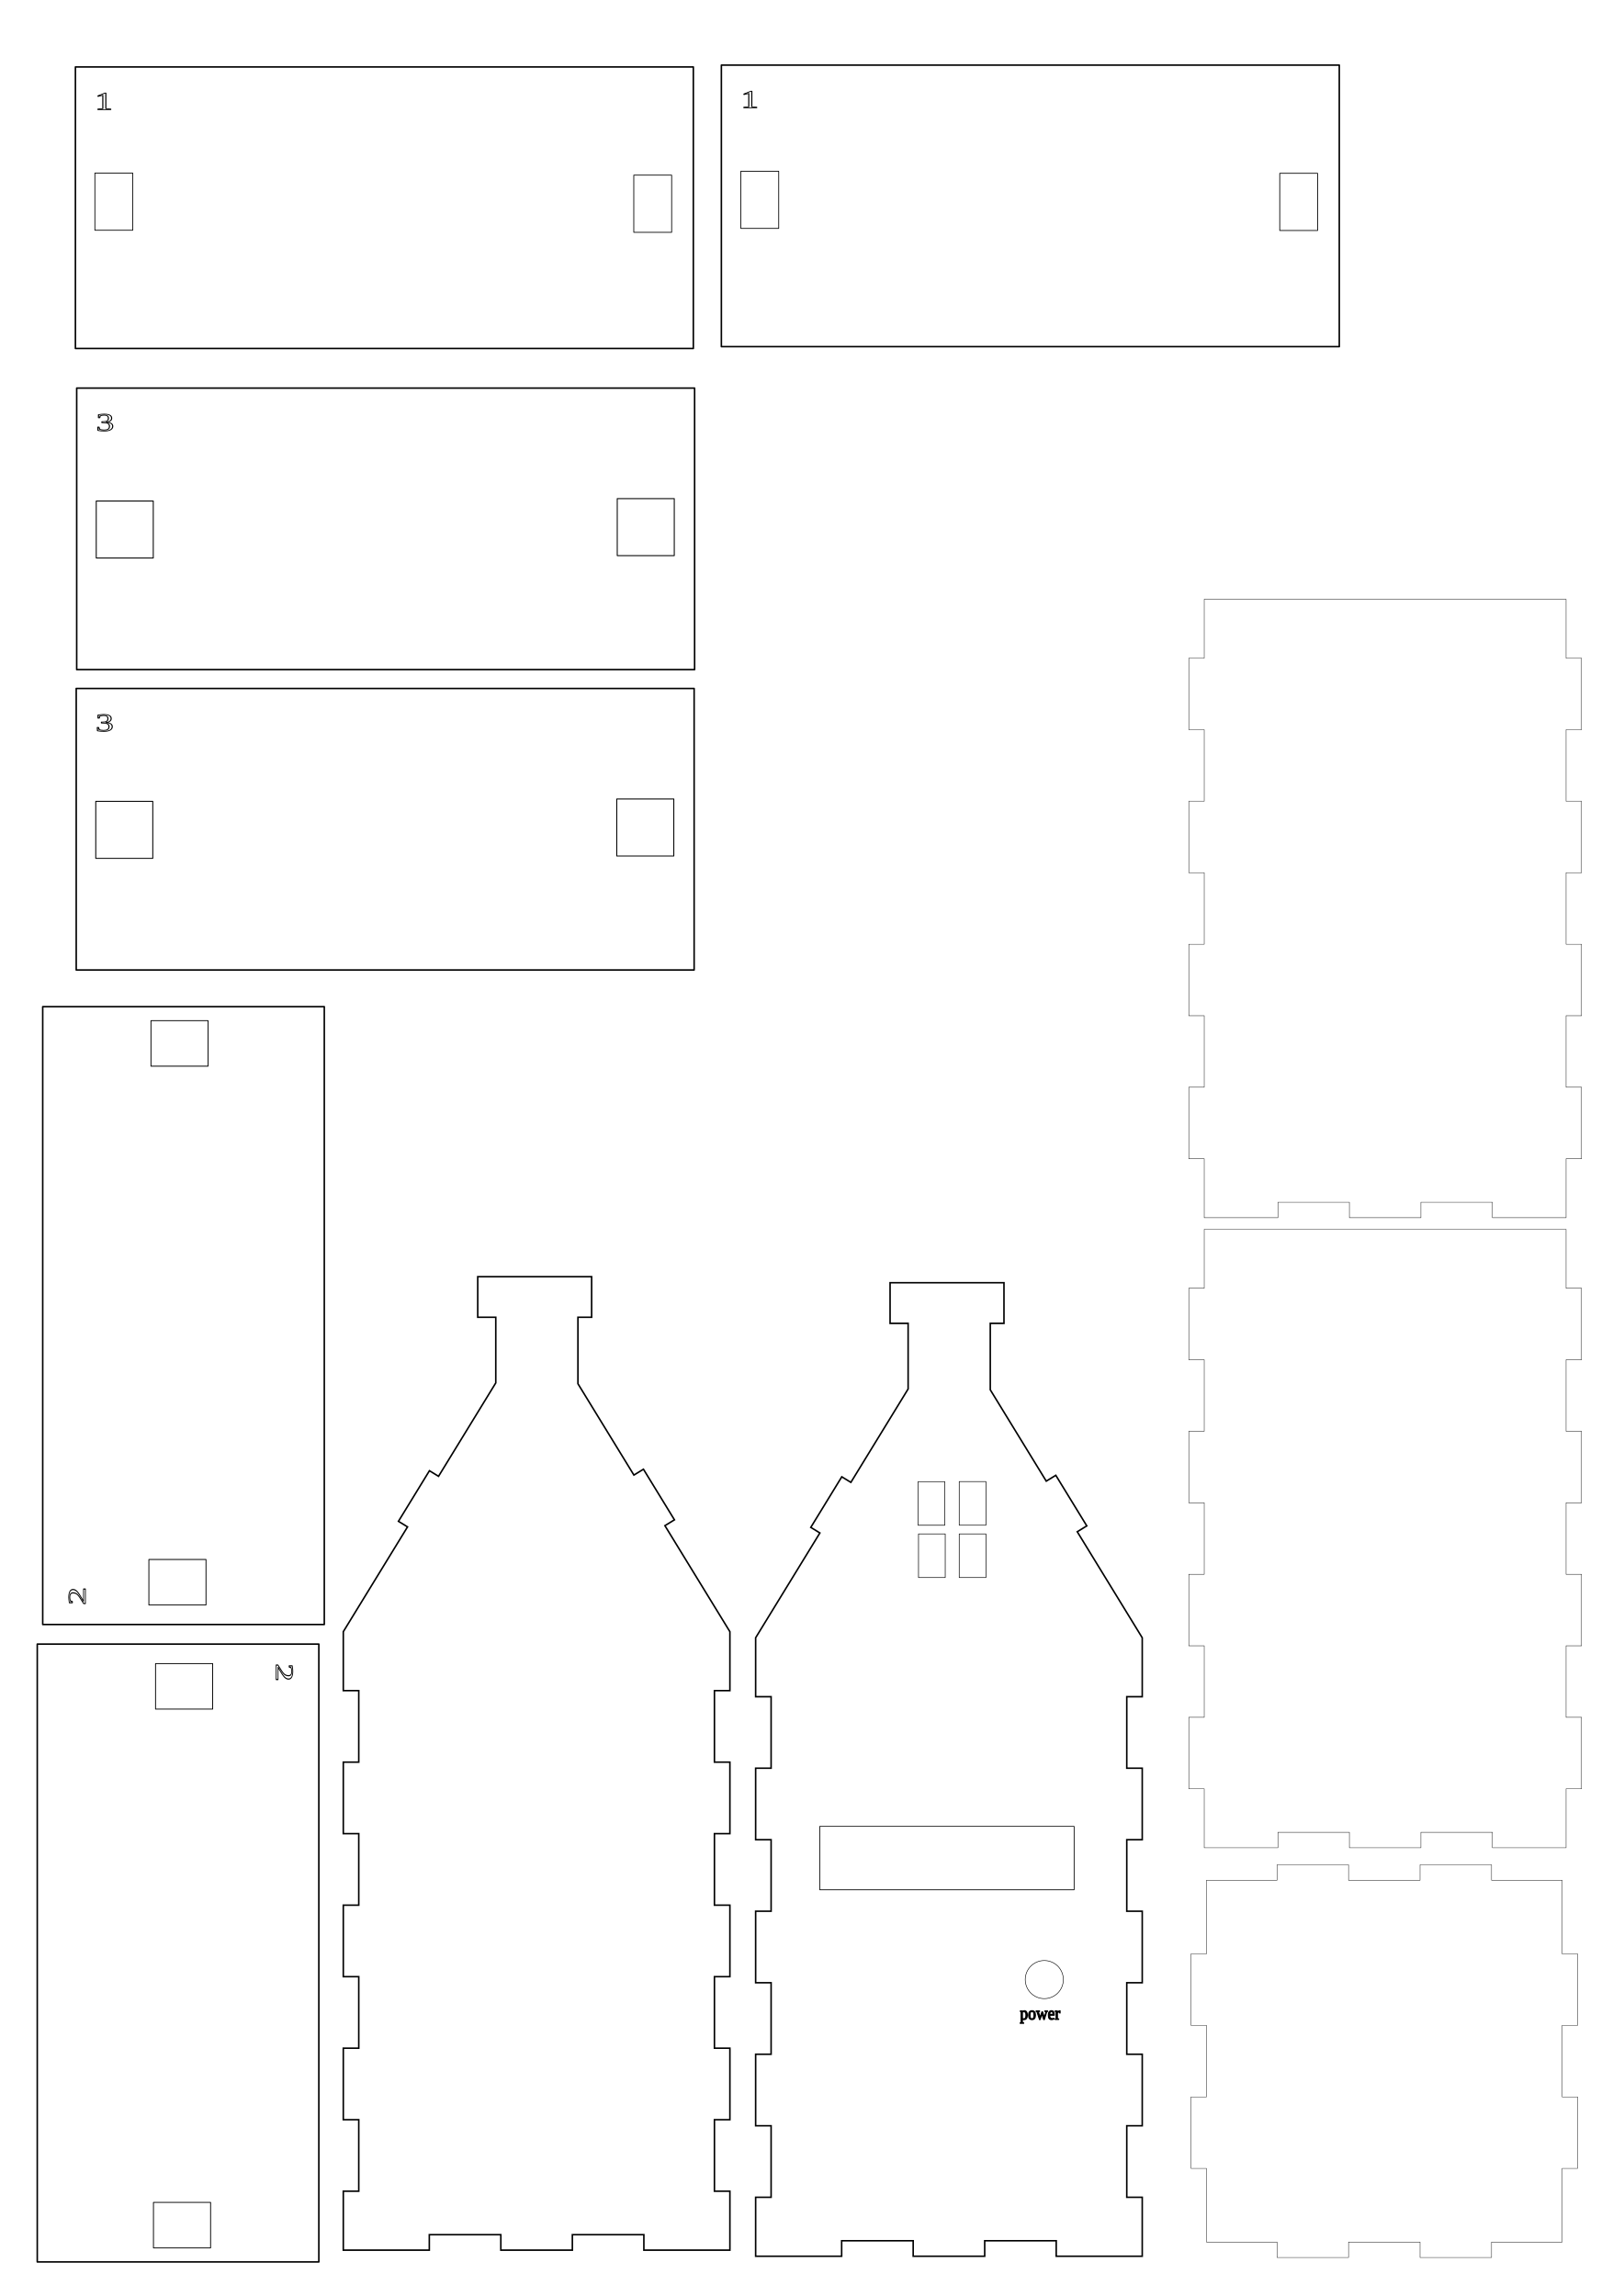
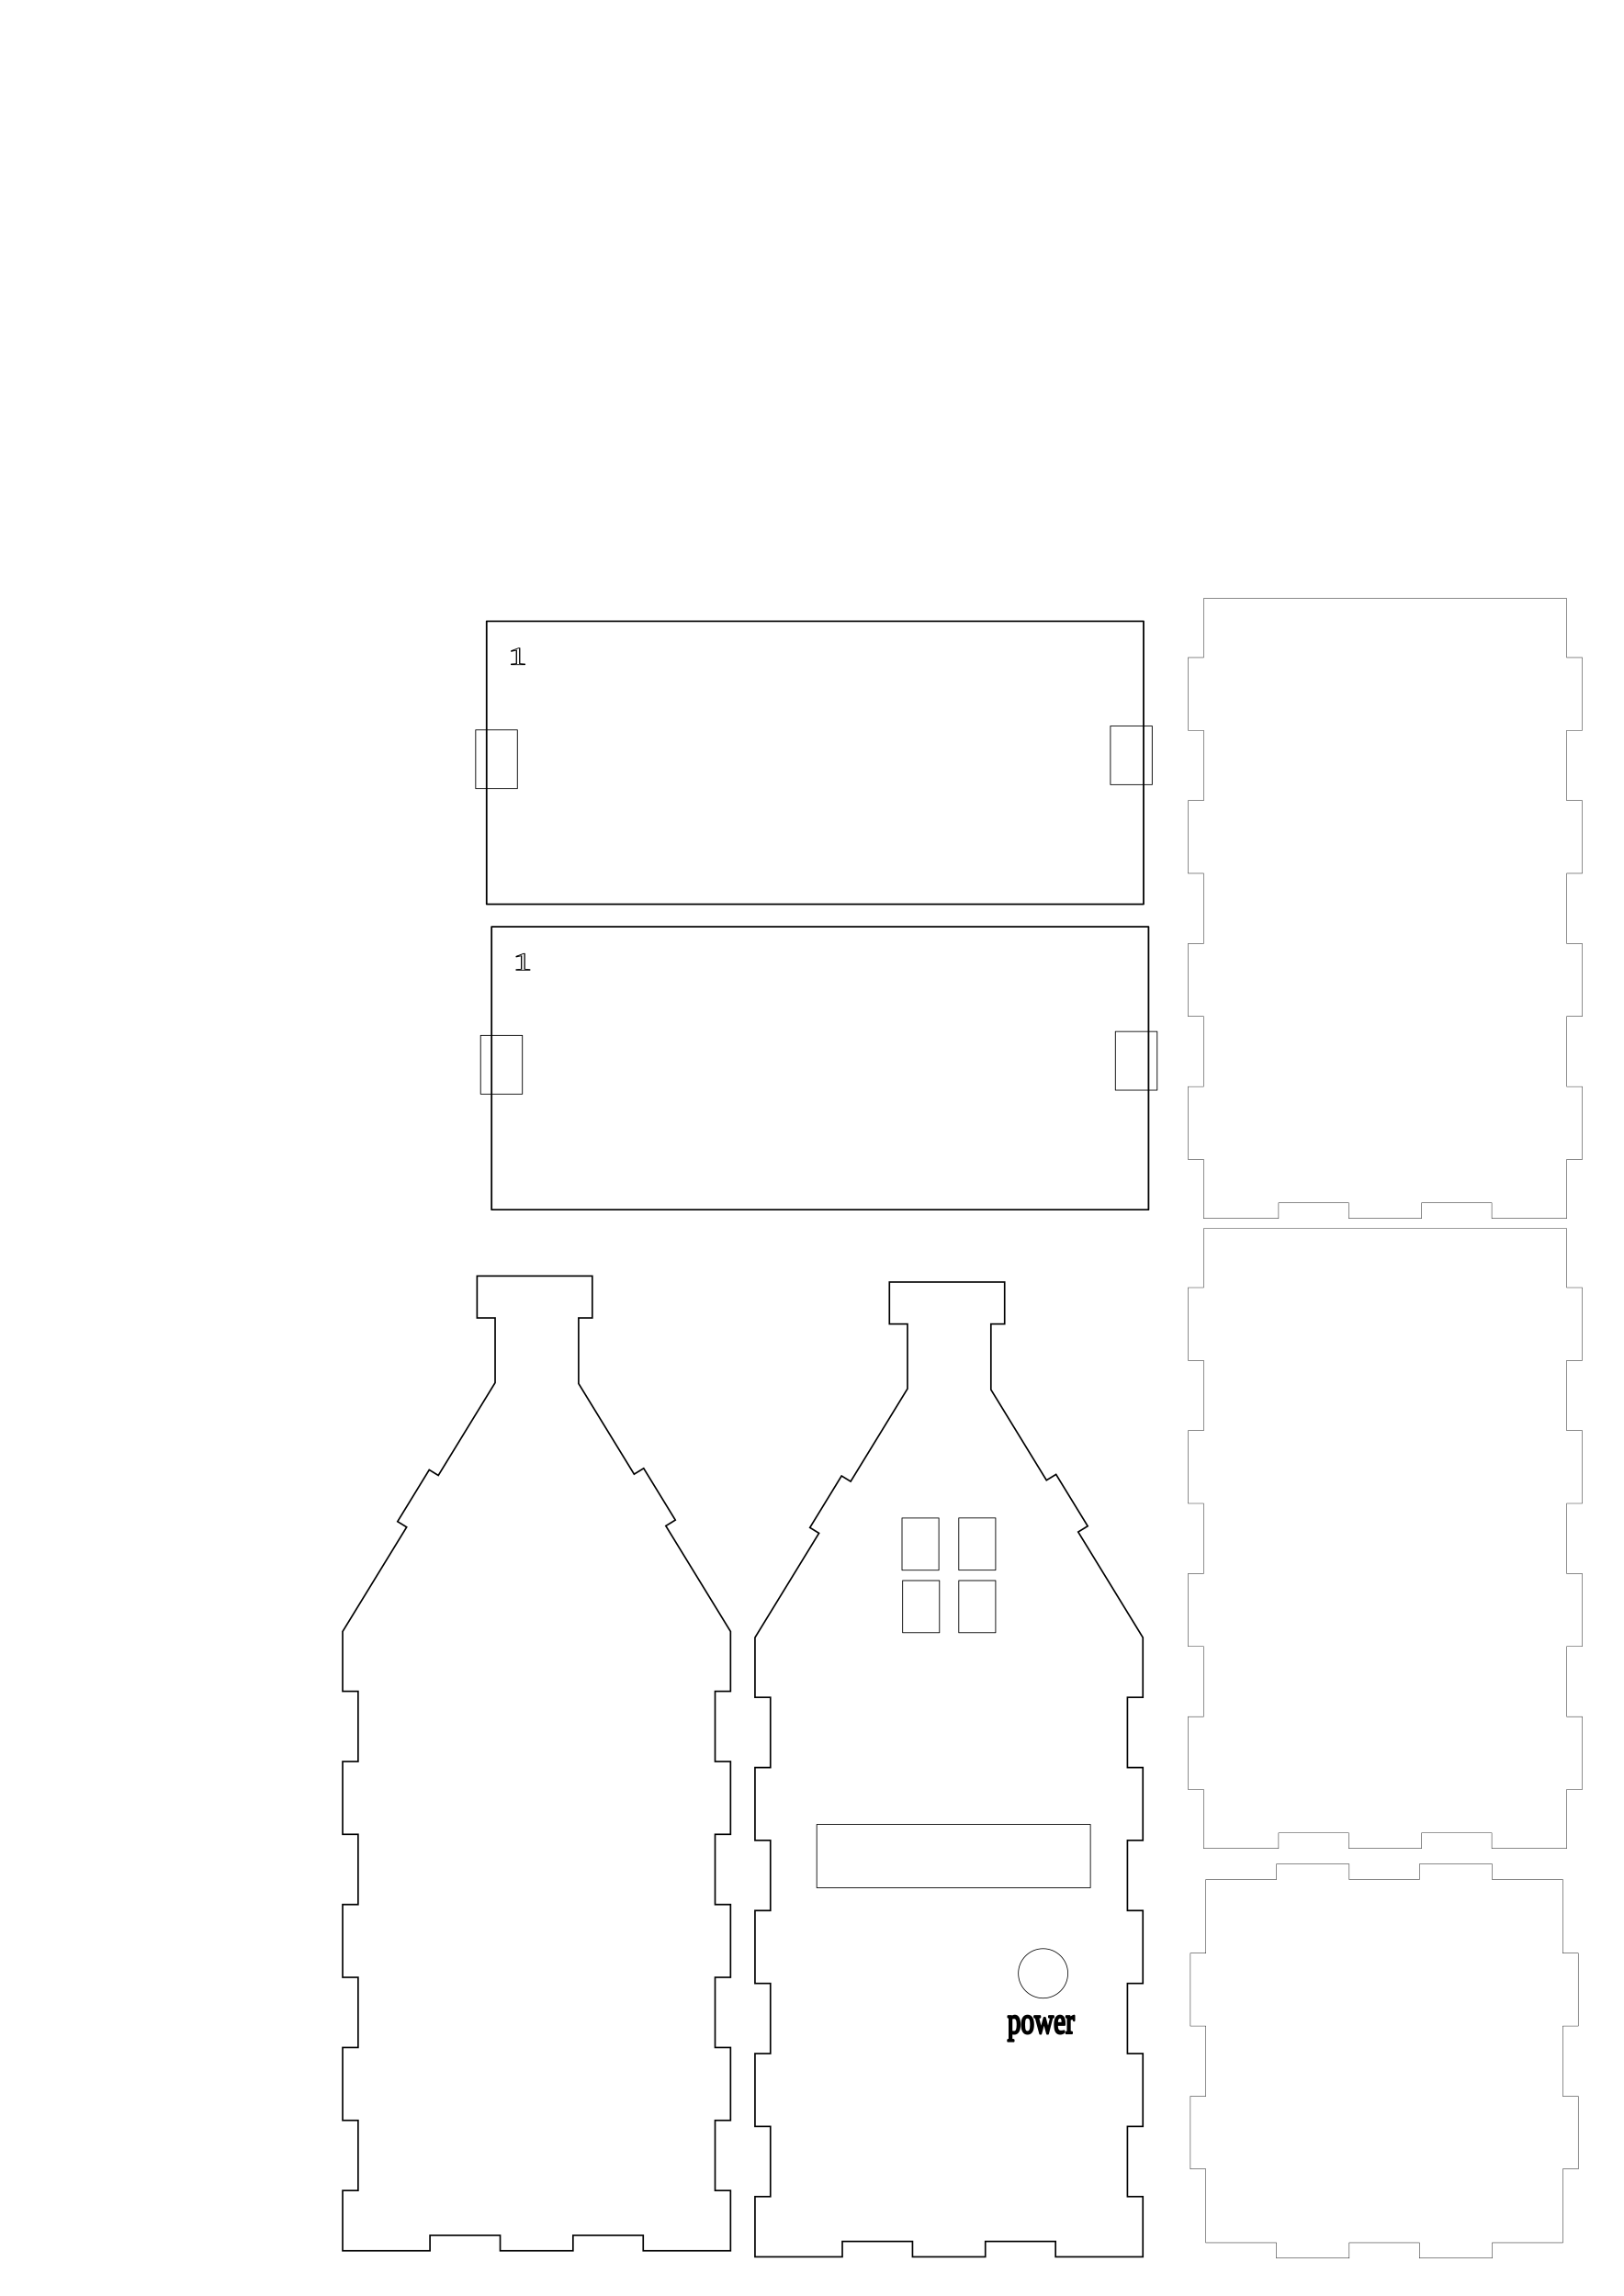
<svg xmlns="http://www.w3.org/2000/svg" xmlns:xlink="http://www.w3.org/1999/xlink" width="420mm" height="594mm" viewBox="0 0 420 594" version="1.1" preserveAspectRatio="xMidYMid" id="svg1">
  <defs id="defs1">
    <linearGradient id="linearGradient8">
      <stop style="stop-color:#777777;stop-opacity:1;" offset="0" id="stop8" />
      <stop style="stop-color:#777777;stop-opacity:0;" offset="1" id="stop9" />
    </linearGradient>
    <rect x="983.637" y="1969.702" width="85.006" height="21.859" id="rect8" />
    <rect x="727.061" y="85.016" width="24.796" height="23.025" id="rect7" />
    <rect x="727.061" y="85.016" width="24.796" height="23.025" id="rect7-0" />
    <rect x="727.061" y="85.016" width="24.796" height="23.025" id="rect7-7" />
    <rect x="727.061" y="85.016" width="24.796" height="23.025" id="rect7-7-9" />
    <rect x="727.061" y="85.016" width="24.796" height="23.025" id="rect7-3" />
    <rect x="727.061" y="85.016" width="24.796" height="23.025" id="rect7-0-9" />
    <rect x="727.061" y="85.016" width="24.796" height="23.025" id="rect7-0-9-9" />
    <linearGradient xlink:href="#linearGradient8" id="linearGradient9" x1="984.343" y1="1978.495" x2="1020.911" y2="1978.495" gradientUnits="userSpaceOnUse" />
+     <rect x="727.061" y="85.016" width="24.796" height="23.025" id="rect7-0-5" />
  </defs>
-   <g id="svgGroup" stroke-linecap="round" fill-rule="evenodd" font-size="12px" stroke="#000" stroke-width="0.25mm" fill="none" style="fill:none;stroke:#000000;stroke-width:0.4;stroke-dasharray:none" transform="translate(6.358612,7.418381)">
-     <path d="m 305.14,310.615 v 15.25 h -4 v 18.5 h 4 v 18.5 h -4 v 18.5 h 4 v 18.5 h -4 v 18.5 h 4 v 18.5 h -4 v 18.5 h 4 v 15.25 h 19.05 v -4 h 18.5 v 4 h 18.5 v -4 h 18.5 v 4 h 18.5 0.55 v -15.25 h 4 v -18.5 h -4 v -18.5 h 4 v -18.5 h -4 v -18.5 h 4 v -18.5 h -4 v -18.5 h 4 v -18.5 h -4 v -15.25 z" id="left_outsideCutPath" stroke="#FF0000" stroke-width="0.1" style="stroke:#000000;stroke-width:0.4;stroke-dasharray:none;stroke-opacity:1" vector-effect="non-scaling-stroke" />
-     <path d="m 305.14,147.614 v 15.25 h -4 v 18.5 h 4 v 18.5 h -4 v 18.5 h 4 v 18.5 h -4 v 18.5 h 4 v 18.5 h -4 v 18.5 h 4 v 15.25 h 19.05 v -4 h 18.5 v 4 h 18.5 v -4 h 18.5 v 4 h 18.5 0.55 v -15.25 h 4 v -18.5 h -4 v -18.5 h 4 v -18.5 h -4 v -18.5 h 4 v -18.5 h -4 v -18.5 h 4 v -18.5 h -4 v -15.25 z" id="right_outsideCutPath" stroke="#FF0000" stroke-width="0.1" style="stroke:#000000;stroke-width:0.4;stroke-dasharray:none;stroke-opacity:1" vector-effect="non-scaling-stroke" />
-     <path d="m 305.717,479.02 v 19.05 h -4 v 18.5 h 4 v 18.5 h -4 v 18.5 h 4 v 18.5 0.55 h 18.25 v 4 h 18.5 v -4 h 18.5 v 4 h 18.5 v -4 h 18.25 v -19.05 h 4 v -18.5 h -4 v -18.5 h 4 v -18.5 h -4 v -18.5 -0.55 h -18.25 v -4 h -18.5 v 4 h -18.5 v -4 h -18.5 v 4 z" id="bottom_outsideCutPath" stroke="#FF0000" stroke-width="0.1" style="stroke:#000000;stroke-width:0.4;stroke-dasharray:none;stroke-opacity:1" vector-effect="non-scaling-stroke" />
-     <path id="front_outsideCutPath-5" style="fill:none;stroke:#000000;stroke-width:0.4;stroke-dasharray:none;stroke-opacity:1" d="M 117.216 322.867 L 117.216 333.377 L 121.884 333.377 L 121.884 350.352 L 107.077 374.516 L 104.722 373.074 L 96.706 386.164 L 99.057 387.603 L 82.442 414.718 L 82.442 429.968 L 86.441 429.968 L 86.441 448.468 L 82.442 448.468 L 82.442 466.968 L 86.441 466.968 L 86.441 485.468 L 82.442 485.468 L 82.442 503.968 L 86.441 503.968 L 86.441 522.468 L 82.442 522.468 L 82.442 540.968 L 86.441 540.968 L 86.441 559.468 L 82.442 559.468 L 82.442 574.718 L 104.691 574.718 L 104.691 570.718 L 123.192 570.718 L 123.192 574.718 L 141.692 574.718 L 141.692 570.718 L 160.191 570.718 L 160.191 574.718 L 178.692 574.718 L 182.442 574.718 L 182.442 559.468 L 178.441 559.468 L 178.441 540.968 L 182.442 540.968 L 182.442 522.468 L 178.441 522.468 L 178.441 503.968 L 182.442 503.968 L 182.442 485.468 L 178.441 485.468 L 178.441 466.968 L 182.442 466.968 L 182.442 448.468 L 178.441 448.468 L 178.441 429.968 L 182.442 429.968 L 182.442 414.718 L 165.632 387.287 L 168.098 385.777 L 160.082 372.687 L 157.613 374.199 L 143.135 350.571 L 143.135 333.377 L 146.675 333.377 L 146.675 322.867 L 117.216 322.867 z " />
-     <path id="front_outsideCutPath-5-9" style="fill:none;stroke:#000000;stroke-width:0.4;stroke-dasharray:none;stroke-opacity:1" d="m 223.876,324.437 v 10.51 h 4.668 v 16.975 l -14.807,24.164 -2.354,-1.442 -8.016,13.09 2.351,1.439 -16.616,27.115 v 15.25 h 4 v 18.5 h -4 v 18.5 h 4 v 18.5 h -4 v 18.5 h 4 v 18.5 h -4 v 18.5 h 4 v 18.5 h -4 v 15.25 h 22.25 v -4 h 18.5 v 4 h 18.5 v -4 h 18.5 v 4 h 18.5 3.75 v -15.25 h -4 v -18.5 h 4 v -18.5 h -4 v -18.5 h 4 V 487.038 h -4 v -18.5 h 4 v -18.5 h -4 v -18.5 h 4 v -15.25 l -16.809,-27.431 2.465,-1.51 -8.016,-13.09 -2.469,1.512 -14.478,-23.628 v -17.194 h 3.541 v -10.51 z" />
-     <rect style="fill:none;stroke:#000000;stroke-width:0.4;stroke-linecap:round;stroke-linejoin:round;stroke-dasharray:none;stroke-opacity:1" id="rect3-2" width="159.834" height="72.834" x="180.238" y="9.43" />
-     <rect style="fill:none;stroke:#000000;stroke-width:0.199;stroke-linecap:round;stroke-linejoin:round;stroke-dasharray:none;stroke-opacity:1" id="rect4" width="65.801" height="16.401" x="205.681" y="465.086" />
-     <circle style="fill:none;stroke:#000000;stroke-width:0.145;stroke-linecap:round;stroke-linejoin:round;stroke-dasharray:none;stroke-opacity:1" id="path4" cx="263.768" cy="504.722" r="4.927" />
-     <rect style="fill:none;stroke:#000000;stroke-width:0.166;stroke-linecap:round;stroke-linejoin:round;stroke-dasharray:none;stroke-opacity:1" id="rect5" width="6.911" height="11.288" x="231.116" y="375.894" />
-     <rect style="fill:none;stroke:#000000;stroke-width:0.166;stroke-linecap:round;stroke-linejoin:round;stroke-dasharray:none;stroke-opacity:1" id="rect5-71" width="6.911" height="11.288" x="231.23" y="389.426" />
-     <rect style="fill:none;stroke:#000000;stroke-width:0.166;stroke-linecap:round;stroke-linejoin:round;stroke-dasharray:none;stroke-opacity:1" id="rect5-4" width="6.911" height="11.288" x="241.761" y="389.426" />
-     <rect style="fill:none;stroke:#000000;stroke-width:0.166;stroke-linecap:round;stroke-linejoin:round;stroke-dasharray:none;stroke-opacity:1" id="rect5-1" width="6.911" height="11.288" x="241.761" y="375.88" />
-     <rect style="fill:none;stroke:#000000;stroke-width:0.204;stroke-linecap:round;stroke-linejoin:round;stroke-dasharray:none;stroke-opacity:1" id="rect6" width="9.796" height="14.796" x="324.67" y="37.419" />
-     <rect style="fill:none;stroke:#000000;stroke-width:0.204;stroke-linecap:round;stroke-linejoin:round;stroke-dasharray:none;stroke-opacity:1" id="rect6-7" width="9.796" height="14.796" x="185.271" y="36.881" />
-     <text xml:space="preserve" transform="matrix(0.779476,0,0,0.5423635,-381.4826,-31.57063)" id="text6" style="white-space:pre;shape-inside:url(#rect7);display:inline;fill:none;stroke:#000000;stroke-width:0.378;stroke-linecap:round;stroke-linejoin:round;stroke-dasharray:none;stroke-opacity:1">
+   <path d="m 304.971,310.445 v 15.25 h -4 v 18.84 h 4 v 18.16 h -4 v 18.84 h 4 v 18.16 h -4 v 18.84 h 4 v 18.16 h -4 v 18.84 h 4 v 15.25 h 19.389 v -4 h 18.16 v 4 h 18.84 v -4 h 18.16 v 4 h 18.67 0.721 v -15.25 h 4 v -18.84 h -4 v -18.16 h 4 v -18.84 h -4 v -18.16 h 4 v -18.84 h -4 v -18.16 h 4 v -18.84 h -4 v -15.25 z" id="left_outsideCutPath" stroke="#FF0000" stroke-width="0.1" style="font-size:12px;fill:none;fill-rule:evenodd;stroke:#000000;stroke-width:0.4;stroke-linecap:round;stroke-dasharray:none;stroke-opacity:1" vector-effect="non-scaling-stroke" transform="translate(6.358612,7.418381)" />
+   <path d="m 304.971,147.445 v 15.25 h -4 v 18.84 h 4 v 18.16 h -4 v 18.84 h 4 v 18.16 h -4 v 18.84 h 4 v 18.16 h -4 v 18.84 h 4 v 15.25 h 19.389 v -4 h 18.16 v 4 h 18.84 v -4 h 18.16 v 4 h 18.67 0.721 v -15.25 h 4 v -18.84 h -4 v -18.16 h 4 v -18.84 h -4 v -18.16 h 4 v -18.84 h -4 v -18.16 h 4 v -18.84 h -4 v -15.25 z" id="right_outsideCutPath" stroke="#FF0000" stroke-width="0.1" style="font-size:12px;fill:none;fill-rule:evenodd;stroke:#000000;stroke-width:0.4;stroke-linecap:round;stroke-dasharray:none;stroke-opacity:1" vector-effect="non-scaling-stroke" transform="translate(6.358612,7.418381)" />
+   <path d="m 323.797,474.85 v 4 h -18.25 v 19.051 h -4 v 18.84 h 4 v 18.16 h -4 v 18.84 h 4 v 18.33 0.719 h 18.25 v 4 h 18.84 v -4 h 18.16 v 4 h 18.84 v -4 h 18.25 v -19.049 h 4 v -18.84 h -4 v -18.16 h 4 v -18.84 h -4 v -18.33 -0.721 h -18.25 v -4 h -18.84 v 4 h -18.16 v -4 z" id="bottom_outsideCutPath" stroke="#FF0000" stroke-width="0.1" style="font-size:12px;fill:none;fill-rule:evenodd;stroke:#000000;stroke-width:0.4;stroke-linecap:round;stroke-dasharray:none;stroke-opacity:1" vector-effect="non-scaling-stroke" transform="translate(6.358612,7.418381)" />
+   <path id="front_outsideCutPath-5" style="font-size:12px;fill:none;fill-rule:evenodd;stroke:#000000;stroke-width:0.4;stroke-linecap:round;stroke-dasharray:none;stroke-opacity:1" d="m 117.045,322.697 v 10.85 h 4.668 v 16.758 l -14.693,23.979 -2.354,-1.443 -8.193,13.381 2.352,1.439 -16.553,27.01 v 15.469 h 4 v 18.16 h -4 v 18.838 h 4 v 18.162 h -4 v 18.84 h 4 v 18.16 h -4 v 18.84 h 4 v 18.16 h -4 v 15.588 h 22.59 v -3.998 h 18.16 v 3.998 h 18.84 v -3.998 h 18.16 v 3.998 h 18.67 3.92 v -15.588 h -4 v -18.16 h 4 v -18.84 h -4 v -18.16 h 4 v -18.84 h -4 v -18.162 h 4 v -18.838 h -4 v -18.16 h 4 v -15.469 l -16.746,-27.326 2.467,-1.51 -8.193,-13.381 -2.469,1.514 -14.365,-23.443 v -16.977 h 3.541 v -10.85 z" transform="translate(6.358612,7.418381)" />
+   <path id="front_outsideCutPath-5-9" style="font-size:12px;fill:none;fill-rule:evenodd;stroke:#000000;stroke-width:0.4;stroke-linecap:round;stroke-dasharray:none;stroke-opacity:1" d="m 223.705,324.268 v 10.85 h 4.668 V 351.875 l -14.693,23.979 -2.354,-1.443 -8.193,13.381 2.352,1.439 -16.553,27.008 v 15.469 h 4 v 18.16 h -4 v 18.84 h 4 v 18.16 h -4 v 18.84 h 4 v 18.16 h -4 v 18.84 h 4 v 18.16 h -4 v 15.59 h 22.59 v -4 h 18.16 v 4 h 18.84 v -4 h 18.16 v 4 h 18.67 3.92 v -15.59 h -4 v -18.16 h 4 v -18.84 h -4 v -18.16 h 4 v -18.84 h -4 v -18.16 h 4 v -18.84 h -4 v -18.16 h 4 v -15.469 l -16.746,-27.324 2.467,-1.512 -8.193,-13.379 -2.469,1.514 -14.365,-23.443 v -16.977 h 3.541 v -10.85 z" transform="translate(6.358612,7.418381)" />
+   <rect style="font-size:12px;fill:none;fill-rule:evenodd;stroke:#000000;stroke-width:0.206;stroke-linecap:round;stroke-linejoin:round;stroke-dasharray:none;stroke-opacity:1" id="rect4" width="70.794" height="16.394" x="211.268" y="471.992" />
+   <circle style="font-size:12px;fill:none;fill-rule:evenodd;stroke:#000000;stroke-width:0.189;stroke-linecap:round;stroke-linejoin:round;stroke-dasharray:none;stroke-opacity:1" id="path4" cx="269.82" cy="510.543" r="6.406" />
+   <rect style="font-size:12px;fill:none;fill-rule:evenodd;stroke:#000000;stroke-width:0.213;stroke-linecap:round;stroke-linejoin:round;stroke-dasharray:none;stroke-opacity:1" id="rect5" width="9.53" height="13.494" x="233.324" y="392.73" />
+   <rect style="font-size:12px;fill:none;fill-rule:evenodd;stroke:#000000;stroke-width:0.213;stroke-linecap:round;stroke-linejoin:round;stroke-dasharray:none;stroke-opacity:1" id="rect5-71" width="9.53" height="13.494" x="233.481" y="408.906" />
+   <rect style="font-size:12px;fill:none;fill-rule:evenodd;stroke:#000000;stroke-width:0.213;stroke-linecap:round;stroke-linejoin:round;stroke-dasharray:none;stroke-opacity:1" id="rect5-4" width="9.53" height="13.494" x="248.004" y="408.906" />
+   <rect style="font-size:12px;fill:none;fill-rule:evenodd;stroke:#000000;stroke-width:0.213;stroke-linecap:round;stroke-linejoin:round;stroke-dasharray:none;stroke-opacity:1" id="rect5-1" width="9.53" height="13.494" x="248.004" y="392.713" />
+   <g id="g1" transform="matrix(1.060624,0,0,0.9998363,113.4149,230.0435)" style="font-size:12px;fill:none;fill-rule:evenodd;stroke:#000000;stroke-width:0.4;stroke-linecap:round;stroke-dasharray:none">
+     <path style="fill:none;stroke:#000000;stroke-width:0.4;stroke-linecap:round;stroke-linejoin:round;stroke-dasharray:none;stroke-opacity:1" id="rect3-2-7" width="159.834" height="72.834" x="13.15" y="9.906" d="M 12.957,9.713 V 82.934 H 173.178 V 9.713 Z" />
+     <path style="fill:none;stroke:#000000;stroke-width:0.204;stroke-linecap:round;stroke-linejoin:round;stroke-dasharray:none;stroke-opacity:1" id="rect6-1" width="9.796" height="14.796" x="165.289" y="37.018" d="m 165.096,36.824 v 15.182 h 10.182 v -15.182 z" />
+     <path style="fill:none;stroke:#000000;stroke-width:0.204;stroke-linecap:round;stroke-linejoin:round;stroke-dasharray:none;stroke-opacity:1" id="rect6-7-2" width="9.796" height="14.796" x="10.475" y="38.025" d="M 10.281,37.832 V 53.014 H 20.465 V 37.832 Z" />
+     <text xml:space="preserve" transform="matrix(0.779476,0,0,0.5423635,-548.5711,-31.09438)" id="text6-2" style="white-space:pre;shape-inside:url(#rect7-0);display:inline;fill:none;stroke:#000000;stroke-width:0.378;stroke-linecap:round;stroke-linejoin:round;stroke-dasharray:none;stroke-opacity:1">
      <tspan x="727.061" y="95.964" id="tspan1">1</tspan>
    </text>
-     <rect style="fill:none;stroke:#000000;stroke-width:0.4;stroke-linecap:round;stroke-linejoin:round;stroke-dasharray:none;stroke-opacity:1" id="rect3-2-7" width="159.834" height="72.834" x="13.15" y="9.906" />
-     <rect style="fill:none;stroke:#000000;stroke-width:0.204;stroke-linecap:round;stroke-linejoin:round;stroke-dasharray:none;stroke-opacity:1" id="rect6-1" width="9.796" height="14.796" x="157.582" y="37.895" />
-     <rect style="fill:none;stroke:#000000;stroke-width:0.204;stroke-linecap:round;stroke-linejoin:round;stroke-dasharray:none;stroke-opacity:1" id="rect6-7-2" width="9.796" height="14.796" x="18.182" y="37.357" />
-     <text xml:space="preserve" transform="matrix(0.779476,0,0,0.5423635,-548.5711,-31.09438)" id="text6-2" style="white-space:pre;shape-inside:url(#rect7-0);display:inline;fill:none;stroke:#000000;stroke-width:0.378;stroke-linecap:round;stroke-linejoin:round;stroke-dasharray:none;stroke-opacity:1">
+   </g>
+   <g id="g2" transform="matrix(1.0606,0,0,0.9998372,112.1315,151.0054)" style="font-size:12px;fill:none;fill-rule:evenodd;stroke:#000000;stroke-width:0.4;stroke-linecap:round;stroke-dasharray:none">
+     <path style="fill:none;stroke:#000000;stroke-width:0.4;stroke-linecap:round;stroke-linejoin:round;stroke-dasharray:none;stroke-opacity:1" id="rect3-2-7-2" width="159.834" height="72.834" x="13.15" y="9.906" d="M 12.957,9.713 V 82.934 H 173.178 V 9.713 Z" />
+     <path style="fill:none;stroke:#000000;stroke-width:0.204;stroke-linecap:round;stroke-linejoin:round;stroke-dasharray:none;stroke-opacity:1" id="rect6-1-0" width="9.796" height="14.796" x="165.289" y="37.018" d="m 165.096,36.824 v 15.182 h 10.182 v -15.182 z" />
+     <path style="fill:none;stroke:#000000;stroke-width:0.204;stroke-linecap:round;stroke-linejoin:round;stroke-dasharray:none;stroke-opacity:1" id="rect6-7-2-7" width="9.796" height="14.796" x="10.475" y="38.025" d="M 10.281,37.832 V 53.014 H 20.465 V 37.832 Z" />
+     <text xml:space="preserve" transform="matrix(0.779476,0,0,0.5423635,-548.5711,-31.09438)" id="text6-2-7" style="white-space:pre;shape-inside:url(#rect7-0-5);display:inline;fill:none;stroke:#000000;stroke-width:0.378;stroke-linecap:round;stroke-linejoin:round;stroke-dasharray:none;stroke-opacity:1">
      <tspan x="727.061" y="95.964" id="tspan2">1</tspan>
    </text>
-     <rect style="fill:none;stroke:#000000;stroke-width:0.4;stroke-linecap:round;stroke-linejoin:round;stroke-dasharray:none;stroke-opacity:1" id="rect3-2-7-8" width="159.834" height="72.834" x="13.481" y="92.985" />
-     <rect style="fill:none;stroke:#000000;stroke-width:0.25;stroke-linecap:round;stroke-linejoin:round;stroke-dasharray:none;stroke-opacity:1" id="rect6-1-4" width="14.75" height="14.75" x="153.305" y="121.576" />
-     <rect style="fill:none;stroke:#000000;stroke-width:0.25;stroke-linecap:round;stroke-linejoin:round;stroke-dasharray:none;stroke-opacity:1" id="rect6-7-2-2" width="14.75" height="14.75" x="18.537" y="122.196" />
-     <text xml:space="preserve" transform="matrix(0.779476,0,0,0.5423635,-548.2396,51.9843)" id="text6-2-1" style="white-space:pre;shape-inside:url(#rect7-0-9);display:inline;fill:none;stroke:#000000;stroke-width:0.378;stroke-linecap:round;stroke-linejoin:round;stroke-dasharray:none;stroke-opacity:1">
-       <tspan x="727.061" y="95.964" id="tspan3">3
- </tspan>
-     </text>
-     <rect style="fill:none;stroke:#000000;stroke-width:0.4;stroke-linecap:round;stroke-linejoin:round;stroke-dasharray:none;stroke-opacity:1" id="rect3-2-7-8-4" width="159.834" height="72.834" x="13.358" y="170.69" />
-     <rect style="fill:none;stroke:#000000;stroke-width:0.25;stroke-linecap:round;stroke-linejoin:round;stroke-dasharray:none;stroke-opacity:1" id="rect6-1-4-5" width="14.75" height="14.75" x="153.182" y="199.281" />
-     <rect style="fill:none;stroke:#000000;stroke-width:0.25;stroke-linecap:round;stroke-linejoin:round;stroke-dasharray:none;stroke-opacity:1" id="rect6-7-2-2-9" width="14.75" height="14.75" x="18.413" y="199.901" />
-     <text xml:space="preserve" transform="matrix(0.779476,0,0,0.5423635,-548.3629,129.6897)" id="text6-2-1-7" style="white-space:pre;shape-inside:url(#rect7-0-9-9);display:inline;fill:none;stroke:#000000;stroke-width:0.378;stroke-linecap:round;stroke-linejoin:round;stroke-dasharray:none;stroke-opacity:1">
-       <tspan x="727.061" y="95.964" id="tspan4">3
- </tspan>
-     </text>
-     <rect style="fill:none;stroke:#000000;stroke-width:0.4;stroke-linecap:round;stroke-linejoin:round;stroke-dasharray:none;stroke-opacity:1" id="rect3-2-73" width="159.834" height="72.834" x="-412.853" y="4.692" transform="rotate(-90)" />
-     <rect style="fill:none;stroke:#000000;stroke-width:0.224;stroke-linecap:round;stroke-linejoin:round;stroke-dasharray:none;stroke-opacity:1" id="rect6-8" width="11.776" height="14.776" x="-268.411" y="32.69" transform="rotate(-90)" />
-     <rect style="fill:none;stroke:#000000;stroke-width:0.224;stroke-linecap:round;stroke-linejoin:round;stroke-dasharray:none;stroke-opacity:1" id="rect6-7-9" width="11.776" height="14.776" x="-407.811" y="32.152" transform="rotate(-90)" />
-     <text xml:space="preserve" transform="matrix(0,-0.779476,0.5423635,0,-36.3089,974.574)" id="text6-3" style="white-space:pre;shape-inside:url(#rect7-7);display:inline;fill:none;stroke:#000000;stroke-width:0.378;stroke-linecap:round;stroke-linejoin:round;stroke-dasharray:none;stroke-opacity:1">
-       <tspan x="727.061" y="95.964" id="tspan5">2</tspan>
-     </text>
-     <rect style="fill:none;stroke:#000000;stroke-width:0.4;stroke-linecap:round;stroke-linejoin:round;stroke-dasharray:none;stroke-opacity:1" id="rect3-2-73-9" width="159.834" height="72.834" x="417.927" y="-76.114" transform="rotate(90)" />
-     <rect style="fill:none;stroke:#000000;stroke-width:0.224;stroke-linecap:round;stroke-linejoin:round;stroke-dasharray:none;stroke-opacity:1" id="rect6-8-1" width="11.776" height="14.776" x="562.369" y="-48.115" transform="rotate(90)" />
-     <rect style="fill:none;stroke:#000000;stroke-width:0.224;stroke-linecap:round;stroke-linejoin:round;stroke-dasharray:none;stroke-opacity:1" id="rect6-7-9-6" width="11.776" height="14.776" x="422.969" y="-48.653" transform="rotate(90)" />
-     <text xml:space="preserve" transform="matrix(0,0.779476,-0.5423635,0,117.1144,-143.7938)" id="text6-3-3" style="white-space:pre;shape-inside:url(#rect7-7-9);display:inline;fill:none;stroke:#000000;stroke-width:0.378;stroke-linecap:round;stroke-linejoin:round;stroke-dasharray:none;stroke-opacity:1">
-       <tspan x="727.061" y="95.964" id="tspan6">2</tspan>
-     </text>
-     <text xml:space="preserve" transform="matrix(0.347726,0,0,0.3941655,-84.57305,-265.6861)" id="text7" style="white-space:pre;shape-inside:url(#rect8);fill:#000000;fill-opacity:1;stroke:#000000;stroke-width:0.756;stroke-linecap:round;stroke-linejoin:round;stroke-dasharray:none;stroke-opacity:1">
-       <tspan x="983.637" y="1980.651" id="tspan7">power</tspan>
-     </text>
  </g>
+   <text xml:space="preserve" transform="matrix(0.5790937,0,0,0.7923496,-309.0284,-1043.363)" id="text7" style="font-size:12px;white-space:pre;shape-inside:url(#rect8);display:inline;fill:#000000;fill-opacity:1;fill-rule:evenodd;stroke:#000000;stroke-width:0.756;stroke-linecap:round;stroke-linejoin:round;stroke-dasharray:none;stroke-opacity:1">
+     <tspan x="983.637" y="1980.651" id="tspan3">power</tspan>
+   </text>
</svg>
